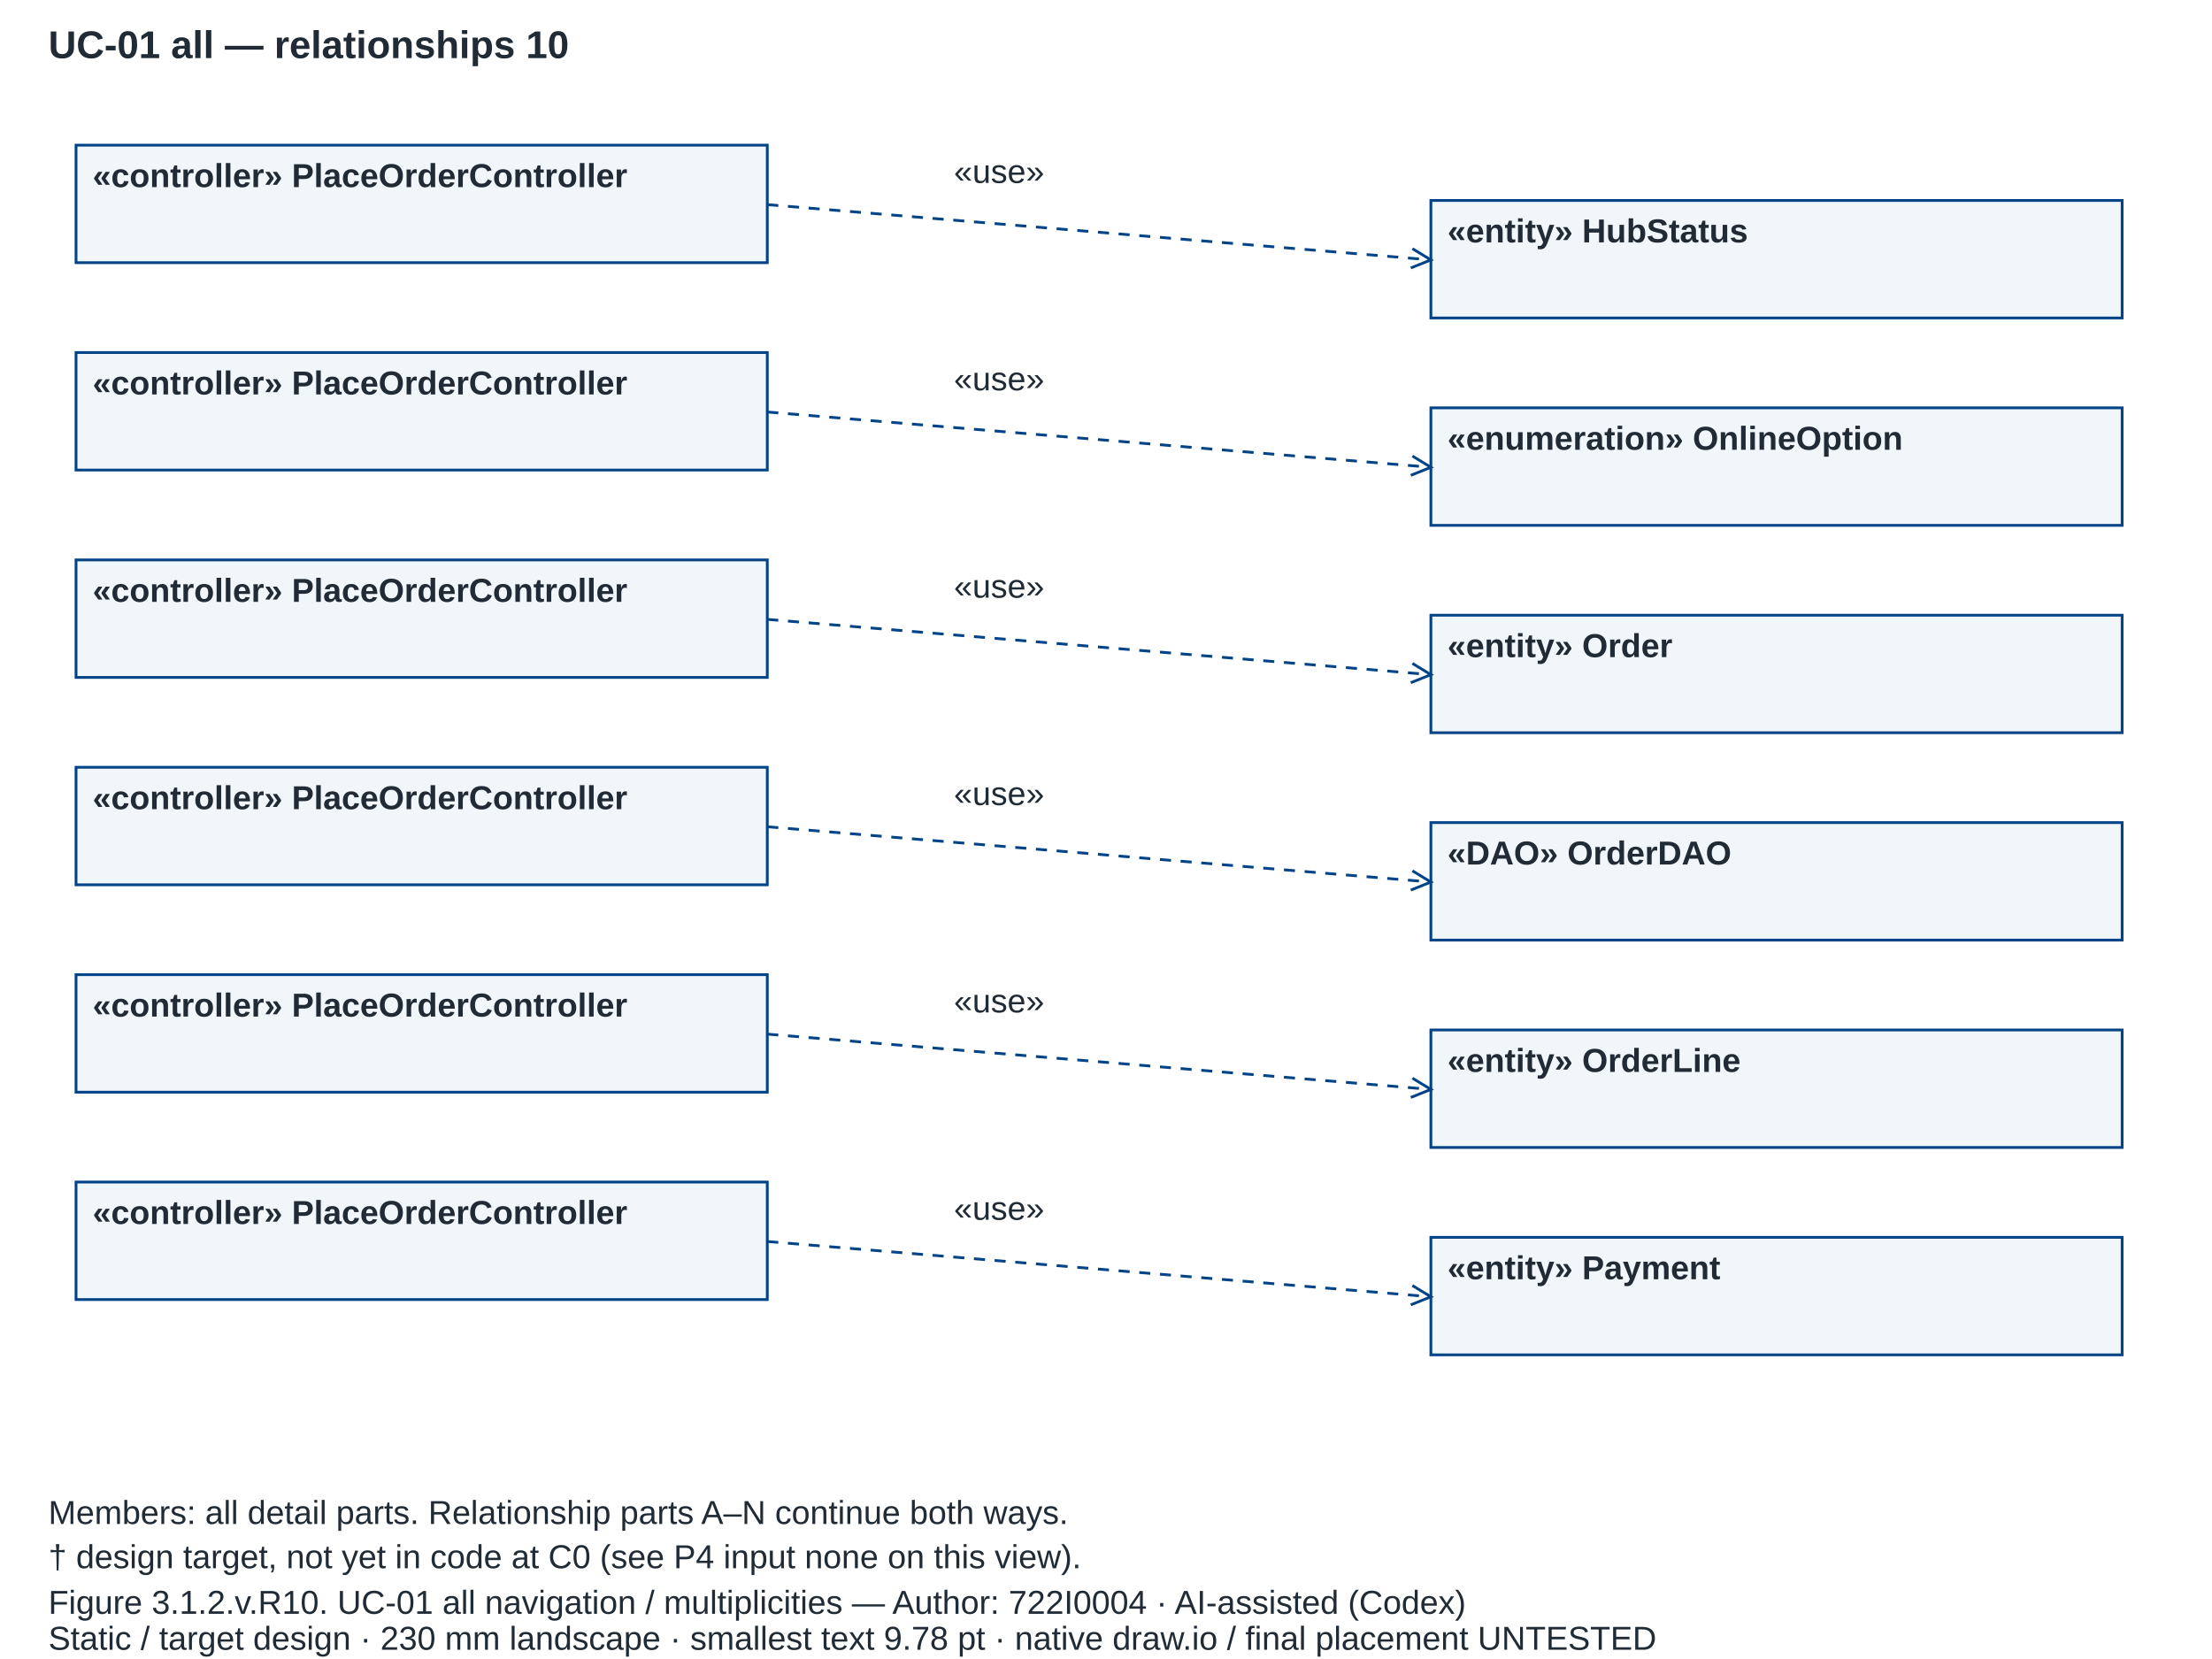
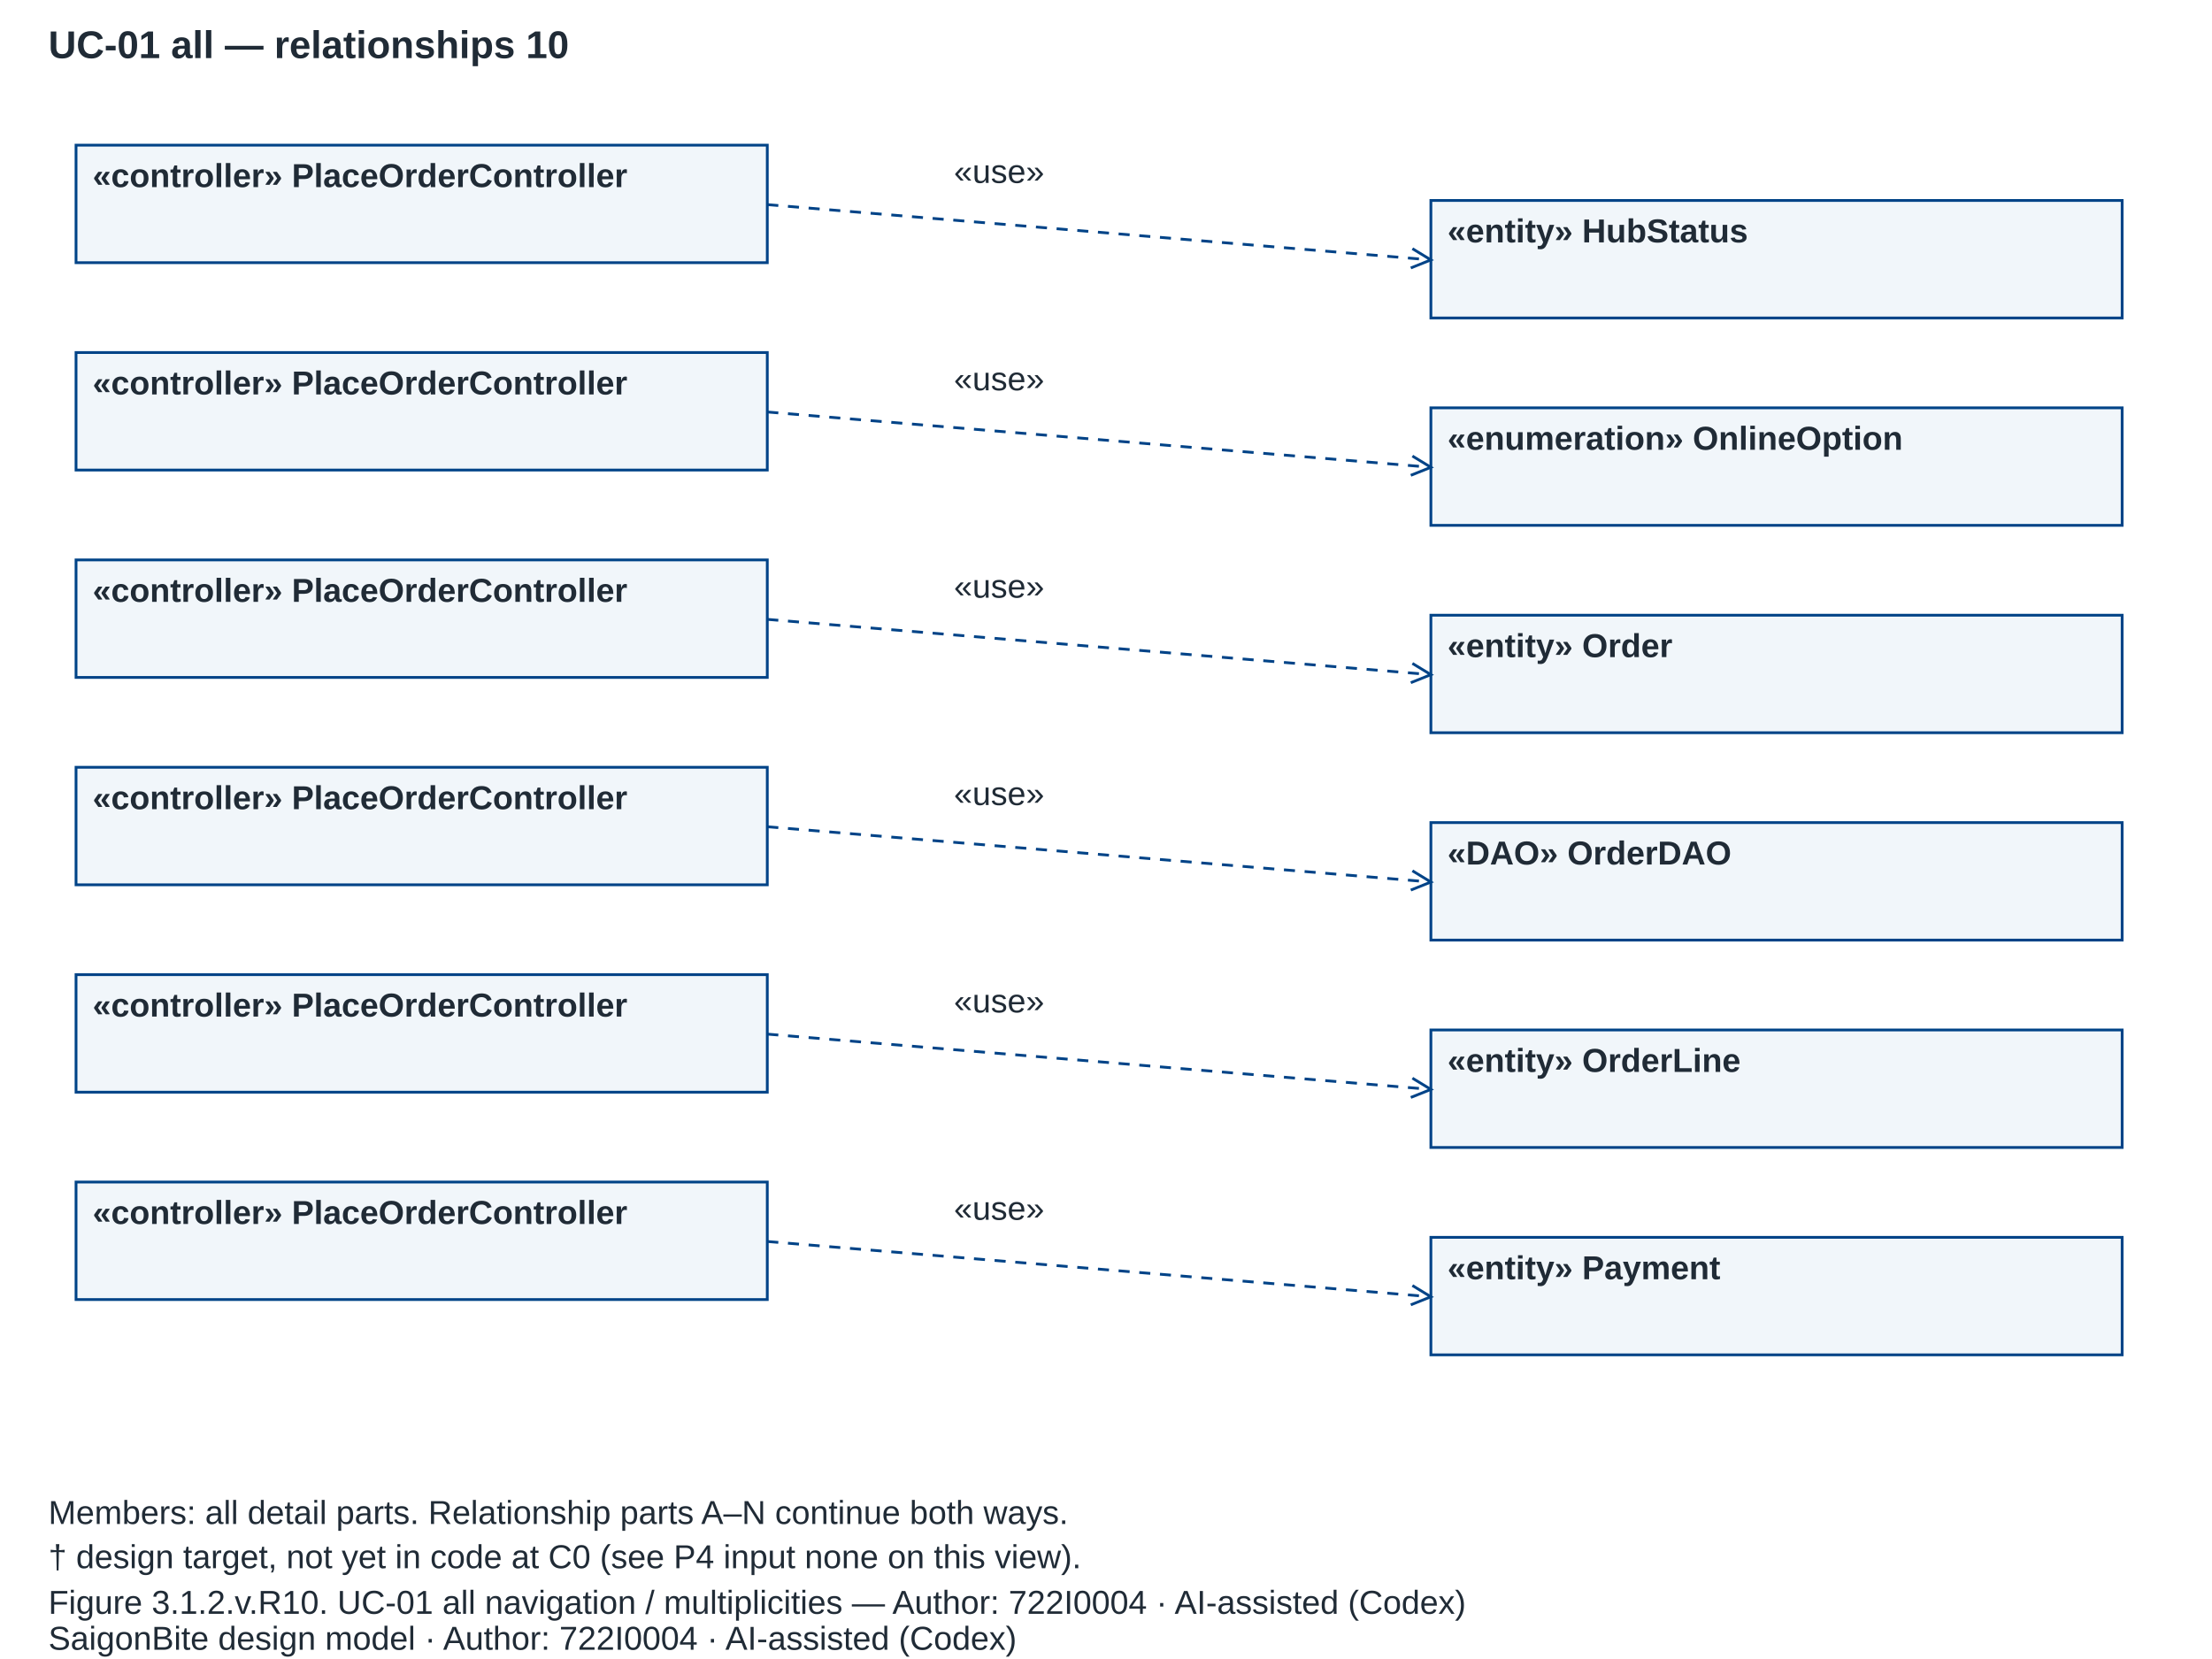
<svg xmlns="http://www.w3.org/2000/svg" width="1600" height="1200" viewBox="0 0 1600 1200">
  <rect width="100%" height="100%" fill="white" />
  <text x="35" y="42.04" font-family="Arial" font-size="28" font-weight="bold" fill="#202B36">UC-01 all — relationships 10</text>
  <rect x="55" y="105" width="500" height="85" fill="#F1F6FA" stroke="#004387" stroke-width="2" />
  <text x="67" y="135.32" font-family="Arial" font-size="24" font-weight="bold" fill="#202B36">«controller» PlaceOrderController</text>
  <rect x="1035" y="145" width="500" height="85" fill="#F1F6FA" stroke="#004387" stroke-width="2" />
  <text x="1047" y="175.32" font-family="Arial" font-size="24" font-weight="bold" fill="#202B36">«entity» HubStatus</text>
  <rect x="55" y="255" width="500" height="85" fill="#F1F6FA" stroke="#004387" stroke-width="2" />
  <text x="67" y="285.32" font-family="Arial" font-size="24" font-weight="bold" fill="#202B36">«controller» PlaceOrderController</text>
  <rect x="1035" y="295" width="500" height="85" fill="#F1F6FA" stroke="#004387" stroke-width="2" />
  <text x="1047" y="325.32" font-family="Arial" font-size="24" font-weight="bold" fill="#202B36">«enumeration» OnlineOption</text>
  <rect x="55" y="405" width="500" height="85" fill="#F1F6FA" stroke="#004387" stroke-width="2" />
  <text x="67" y="435.32" font-family="Arial" font-size="24" font-weight="bold" fill="#202B36">«controller» PlaceOrderController</text>
  <rect x="1035" y="445" width="500" height="85" fill="#F1F6FA" stroke="#004387" stroke-width="2" />
  <text x="1047" y="475.32" font-family="Arial" font-size="24" font-weight="bold" fill="#202B36">«entity» Order</text>
  <rect x="55" y="555" width="500" height="85" fill="#F1F6FA" stroke="#004387" stroke-width="2" />
  <text x="67" y="585.32" font-family="Arial" font-size="24" font-weight="bold" fill="#202B36">«controller» PlaceOrderController</text>
  <rect x="1035" y="595" width="500" height="85" fill="#F1F6FA" stroke="#004387" stroke-width="2" />
  <text x="1047" y="625.32" font-family="Arial" font-size="24" font-weight="bold" fill="#202B36">«DAO» OrderDAO</text>
  <rect x="55" y="705" width="500" height="85" fill="#F1F6FA" stroke="#004387" stroke-width="2" />
  <text x="67" y="735.32" font-family="Arial" font-size="24" font-weight="bold" fill="#202B36">«controller» PlaceOrderController</text>
  <rect x="1035" y="745" width="500" height="85" fill="#F1F6FA" stroke="#004387" stroke-width="2" />
  <text x="1047" y="775.32" font-family="Arial" font-size="24" font-weight="bold" fill="#202B36">«entity» OrderLine</text>
  <rect x="55" y="855" width="500" height="85" fill="#F1F6FA" stroke="#004387" stroke-width="2" />
  <text x="67" y="885.32" font-family="Arial" font-size="24" font-weight="bold" fill="#202B36">«controller» PlaceOrderController</text>
  <rect x="1035" y="895" width="500" height="85" fill="#F1F6FA" stroke="#004387" stroke-width="2" />
  <text x="1047" y="925.32" font-family="Arial" font-size="24" font-weight="bold" fill="#202B36">«entity» Payment</text>
  <polyline points="555,148 1035,188" fill="none" stroke="#004387" stroke-width="2" stroke-dasharray="8 7" />
  <polyline points="1020.467,193.813 1035,188 1021.63,179.862" fill="none" stroke="#004387" stroke-width="2" />
  <text x="690" y="132.32" font-family="Arial" font-size="24" font-weight="normal" fill="#202B36">«use»</text>
  <polyline points="555,298 1035,338" fill="none" stroke="#004387" stroke-width="2" stroke-dasharray="8 7" />
  <polyline points="1020.467,343.813 1035,338 1021.63,329.862" fill="none" stroke="#004387" stroke-width="2" />
  <text x="690" y="282.32" font-family="Arial" font-size="24" font-weight="normal" fill="#202B36">«use»</text>
  <polyline points="555,448 1035,488" fill="none" stroke="#004387" stroke-width="2" stroke-dasharray="8 7" />
  <polyline points="1020.467,493.813 1035,488 1021.63,479.862" fill="none" stroke="#004387" stroke-width="2" />
  <text x="690" y="432.32" font-family="Arial" font-size="24" font-weight="normal" fill="#202B36">«use»</text>
  <polyline points="555,598 1035,638" fill="none" stroke="#004387" stroke-width="2" stroke-dasharray="8 7" />
  <polyline points="1020.467,643.813 1035,638 1021.63,629.862" fill="none" stroke="#004387" stroke-width="2" />
  <text x="690" y="582.32" font-family="Arial" font-size="24" font-weight="normal" fill="#202B36">«use»</text>
  <polyline points="555,748 1035,788" fill="none" stroke="#004387" stroke-width="2" stroke-dasharray="8 7" />
  <polyline points="1020.467,793.813 1035,788 1021.63,779.862" fill="none" stroke="#004387" stroke-width="2" />
  <text x="690" y="732.32" font-family="Arial" font-size="24" font-weight="normal" fill="#202B36">«use»</text>
  <polyline points="555,898 1035,938" fill="none" stroke="#004387" stroke-width="2" stroke-dasharray="8 7" />
  <polyline points="1020.467,943.813 1035,938 1021.63,929.862" fill="none" stroke="#004387" stroke-width="2" />
  <text x="690" y="882.32" font-family="Arial" font-size="24" font-weight="normal" fill="#202B36">«use»</text>
  <text x="35" y="1102.32" font-family="Arial" font-size="24" font-weight="normal" fill="#202B36">Members: all detail parts. Relationship parts A–N continue both ways.</text>
  <text x="35" y="1134.32" font-family="Arial" font-size="24" font-weight="normal" fill="#202B36">† design target, not yet in code at C0 (see P4 input none on this view).</text>
  <text x="35" y="1167.32" font-family="Arial" font-size="24" font-weight="normal" fill="#202B36">Figure 3.1.2.v.R10. UC-01 all navigation / multiplicities — Author: 722I0004 · AI-assisted (Codex)</text>
-   <text x="35" y="1193.32" font-family="Arial" font-size="24" font-weight="normal" fill="#202B36">Static / target design · 230 mm landscape · smallest text 9.78 pt · native draw.io / final placement UNTESTED</text>
+   <text x="35" y="1193.32" font-family="Arial" font-size="24" font-weight="normal" fill="#202B36">SaigonBite design model · Author: 722I0004 · AI-assisted (Codex)</text>
</svg>
